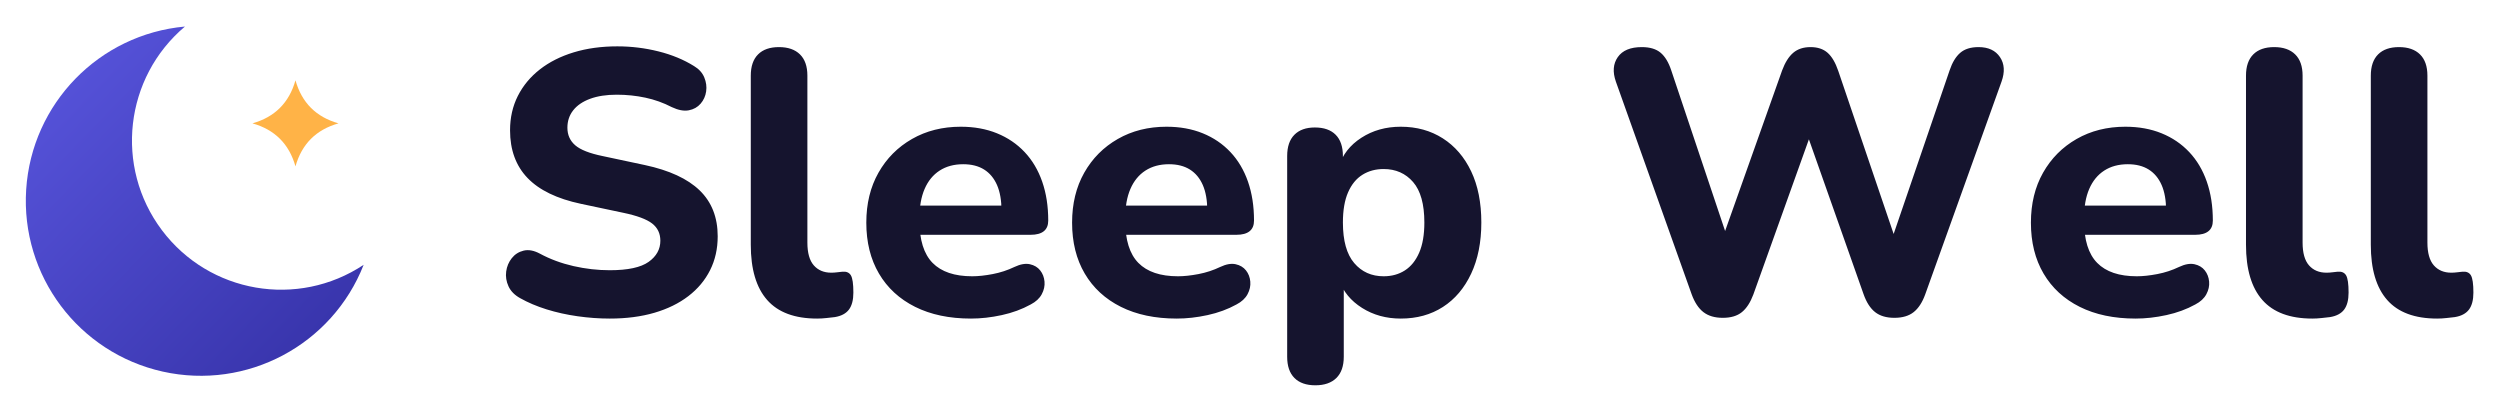
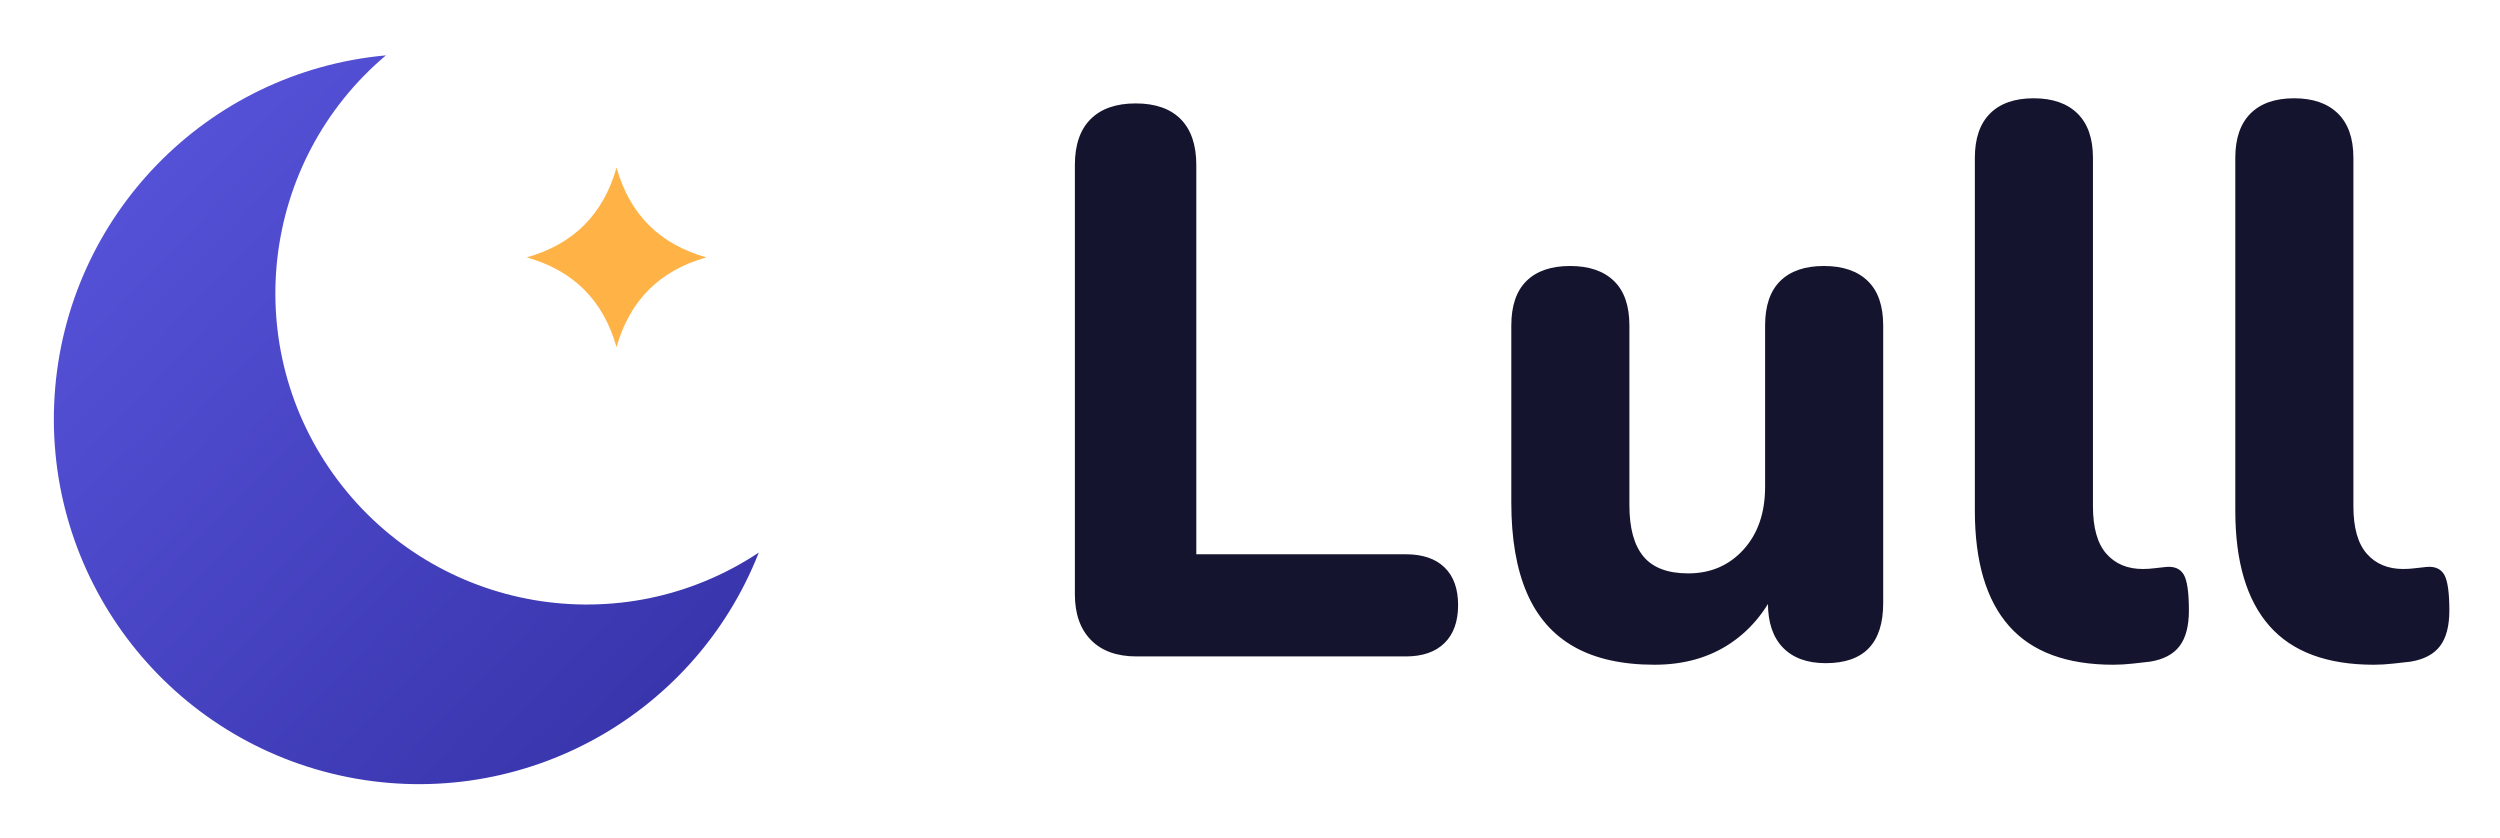
- <svg xmlns="http://www.w3.org/2000/svg" viewBox="0 0 747 120" role="img" aria-label="Lull">
+ <svg xmlns="http://www.w3.org/2000/svg" viewBox="0 0 358 120" role="img" aria-label="Lull">
  <defs>
    <linearGradient id="htile" x1="0" y1="0" x2="1" y2="1">
      <stop offset="0" stop-color="#2D2A78" />
      <stop offset="1" stop-color="#15142E" />
    </linearGradient>
    <linearGradient id="mL" x1="0" y1="0" x2="1" y2="1">
      <stop offset="0" stop-color="#FFF4D6" />
      <stop offset="1" stop-color="#FFDC94" />
    </linearGradient>
    <linearGradient id="mD" x1="0" y1="0" x2="1" y2="1">
      <stop offset="0" stop-color="#5A57E0" />
      <stop offset="1" stop-color="#3430A5" />
    </linearGradient>
  </defs>
  <g transform="scale(0.42857) translate(-96,-128)">
    <path d="M224.95 146.50 A122 122 0 1 0 349.54 312.63 A104 104 0 0 1 224.95 146.50Z" fill="url(#mD)" />
    <path d="M302 184 Q308.6 207.4 332 214 Q308.6 220.6 302 244 Q295.4 220.6 272 214 Q295.4 207.4 302 184Z" fill="#FFB347" />
  </g>
-   <path d="M182.191 95.19Q177.473 95.19 172.58 94.497Q167.687 93.804 163.302 92.433Q158.916 91.061 155.444 89.102Q152.937 87.723 151.943 85.555Q150.948 83.388 151.246 81.137Q151.543 78.885 152.912 77.152Q154.281 75.419 156.459 74.89Q158.637 74.361 161.291 75.775Q165.904 78.266 171.339 79.505Q176.774 80.744 182.191 80.744Q190.302 80.744 193.808 78.249Q197.314 75.755 197.314 71.928Q197.314 68.674 194.844 66.768Q192.373 64.861 186.236 63.58L173.566 60.899Q162.855 58.624 157.63 53.181Q152.404 47.739 152.404 38.932Q152.404 33.269 154.732 28.666Q157.06 24.063 161.306 20.745Q165.551 17.427 171.435 15.638Q177.319 13.85 184.467 13.85Q190.731 13.85 196.744 15.354Q202.757 16.859 207.398 19.756Q209.575 21.058 210.437 23.131Q211.299 25.204 210.998 27.308Q210.697 29.412 209.342 30.978Q207.987 32.543 205.806 32.96Q203.625 33.377 200.711 31.998Q196.988 30.067 192.838 29.182Q188.687 28.296 184.285 28.296Q179.624 28.296 176.314 29.524Q173.004 30.752 171.272 32.963Q169.54 35.174 169.54 38.162Q169.54 41.387 171.877 43.409Q174.214 45.431 180.079 46.635L192.673 49.316Q203.656 51.668 209.053 56.884Q214.449 62.099 214.449 70.604Q214.449 76.191 212.178 80.717Q209.906 85.242 205.678 88.484Q201.449 91.725 195.527 93.458Q189.604 95.19 182.191 95.19Z M244.162 95.19Q234.129 95.19 229.232 89.642Q224.335 84.094 224.335 73.124V22.603Q224.335 18.43 226.513 16.252Q228.691 14.074 232.753 14.074Q236.814 14.074 239.031 16.252Q241.247 18.43 241.247 22.603V72.487Q241.247 77.112 243.168 79.296Q245.089 81.479 248.384 81.479Q249.245 81.479 250.064 81.37Q250.883 81.262 251.737 81.185Q253.516 81.031 254.251 82.288Q254.987 83.545 254.987 87.424Q254.987 90.751 253.656 92.512Q252.326 94.273 249.434 94.749Q248.419 94.861 246.959 95.026Q245.499 95.19 244.162 95.19Z M290.132 95.19Q280.45 95.19 273.432 91.683Q266.414 88.176 262.633 81.739Q258.853 75.303 258.853 66.532Q258.853 58.02 262.486 51.601Q266.119 45.182 272.511 41.524Q278.902 37.866 287.065 37.866Q293.064 37.866 297.887 39.823Q302.711 41.78 306.155 45.434Q309.6 49.088 311.406 54.272Q313.212 59.455 313.212 65.91Q313.212 68.031 311.882 69.095Q310.552 70.159 307.941 70.159H272.796V61.428H301.005L299.248 62.968Q299.248 58.342 297.912 55.291Q296.575 52.24 294.053 50.655Q291.53 49.07 287.8 49.07Q283.692 49.07 280.757 50.974Q277.821 52.877 276.278 56.45Q274.735 60.022 274.735 65.124V65.978Q274.735 74.566 278.661 78.558Q282.587 82.55 290.496 82.55Q293.198 82.55 296.627 81.893Q300.057 81.235 303.129 79.759Q305.762 78.52 307.729 78.951Q309.697 79.382 310.813 80.8Q311.93 82.218 312.101 84.141Q312.273 86.063 311.275 87.918Q310.277 89.774 307.98 90.971Q304.095 93.119 299.333 94.154Q294.57 95.19 290.132 95.19Z M351.62 95.19Q341.938 95.19 334.92 91.683Q327.902 88.176 324.121 81.739Q320.341 75.303 320.341 66.532Q320.341 58.02 323.974 51.601Q327.607 45.182 333.999 41.524Q340.39 37.866 348.553 37.866Q354.552 37.866 359.375 39.823Q364.199 41.78 367.643 45.434Q371.088 49.088 372.894 54.272Q374.7 59.455 374.7 65.91Q374.7 68.031 373.37 69.095Q372.04 70.159 369.429 70.159H334.284V61.428H362.493L360.736 62.968Q360.736 58.342 359.4 55.291Q358.063 52.24 355.541 50.655Q353.018 49.07 349.288 49.07Q345.18 49.07 342.245 50.974Q339.309 52.877 337.766 56.45Q336.223 60.022 336.223 65.124V65.978Q336.223 74.566 340.149 78.558Q344.075 82.55 351.984 82.55Q354.686 82.55 358.115 81.893Q361.545 81.235 364.617 79.759Q367.25 78.52 369.217 78.951Q371.185 79.382 372.301 80.8Q373.418 82.218 373.589 84.141Q373.761 86.063 372.763 87.918Q371.765 89.774 369.468 90.971Q365.583 93.119 360.821 94.154Q356.058 95.19 351.62 95.19Z M393.025 115.126Q388.963 115.126 386.785 112.948Q384.607 110.77 384.607 106.597V46.62Q384.607 42.446 386.768 40.268Q388.928 38.09 392.878 38.09Q396.939 38.09 399.1 40.268Q401.26 42.446 401.26 46.62V54.233L400.028 49.821Q401.673 44.46 406.776 41.163Q411.878 37.866 418.542 37.866Q425.675 37.866 431.107 41.338Q436.539 44.81 439.58 51.191Q442.622 57.572 442.622 66.49Q442.622 75.296 439.58 81.771Q436.539 88.246 431.145 91.718Q425.752 95.19 418.542 95.19Q412.026 95.19 406.979 92.002Q401.932 88.814 400.175 83.747H401.519V106.597Q401.519 110.77 399.303 112.948Q397.086 115.126 393.025 115.126ZM413.429 82.55Q417.047 82.55 419.779 80.798Q422.512 79.045 424.055 75.49Q425.598 71.935 425.598 66.49Q425.598 58.267 422.228 54.386Q418.859 50.506 413.429 50.506Q409.846 50.506 407.096 52.221Q404.346 53.935 402.803 57.472Q401.26 61.01 401.26 66.49Q401.26 74.636 404.629 78.593Q407.999 82.55 413.429 82.55Z M514.769 94.966Q511.183 94.966 508.985 93.265Q506.786 91.563 505.455 87.901L482.819 24.375Q481.306 20.054 483.393 17.064Q485.48 14.074 490.571 14.074Q494.192 14.074 496.187 15.754Q498.183 17.435 499.367 21.02L517.808 76.022H512.977L532.489 21.062Q533.82 17.477 535.815 15.775Q537.811 14.074 540.99 14.074Q544.169 14.074 546.088 15.775Q548.007 17.477 549.267 21.174L567.897 76.022H563.732L582.544 21.02Q583.727 17.512 585.705 15.793Q587.684 14.074 591.192 14.074Q595.583 14.074 597.596 17.064Q599.609 20.054 598.062 24.375L575.237 88.013Q573.941 91.563 571.798 93.265Q569.655 94.966 566.035 94.966Q562.45 94.966 560.289 93.265Q558.129 91.563 556.834 87.901L539.17 37.857H541.851L523.893 88.013Q522.563 91.563 520.476 93.265Q518.389 94.966 514.769 94.966Z M638.116 95.19Q628.434 95.19 621.416 91.683Q614.398 88.176 610.617 81.739Q606.837 75.303 606.837 66.532Q606.837 58.02 610.47 51.601Q614.103 45.182 620.495 41.524Q626.886 37.866 635.049 37.866Q641.048 37.866 645.871 39.823Q650.695 41.78 654.139 45.434Q657.584 49.088 659.39 54.272Q661.196 59.455 661.196 65.91Q661.196 68.031 659.866 69.095Q658.536 70.159 655.925 70.159H620.78V61.428H648.989L647.232 62.968Q647.232 58.342 645.896 55.291Q644.559 52.24 642.037 50.655Q639.514 49.07 635.784 49.07Q631.676 49.07 628.741 50.974Q625.805 52.877 624.262 56.45Q622.719 60.022 622.719 65.124V65.978Q622.719 74.566 626.645 78.558Q630.571 82.55 638.48 82.55Q641.182 82.55 644.611 81.893Q648.041 81.235 651.113 79.759Q653.746 78.52 655.713 78.951Q657.681 79.382 658.797 80.8Q659.914 82.218 660.085 84.141Q660.257 86.063 659.259 87.918Q658.261 89.774 655.964 90.971Q652.079 93.119 647.317 94.154Q642.554 95.19 638.116 95.19Z M690.93 95.19Q680.897 95.19 676 89.642Q671.103 84.094 671.103 73.124V22.603Q671.103 18.43 673.281 16.252Q675.459 14.074 679.521 14.074Q683.582 14.074 685.799 16.252Q688.015 18.43 688.015 22.603V72.487Q688.015 77.112 689.936 79.296Q691.857 81.479 695.152 81.479Q696.013 81.479 696.832 81.37Q697.651 81.262 698.505 81.185Q700.284 81.031 701.019 82.288Q701.755 83.545 701.755 87.424Q701.755 90.751 700.424 92.512Q699.094 94.273 696.202 94.749Q695.187 94.861 693.727 95.026Q692.267 95.19 690.93 95.19Z M728.226 95.19Q718.193 95.19 713.296 89.642Q708.399 84.094 708.399 73.124V22.603Q708.399 18.43 710.577 16.252Q712.755 14.074 716.817 14.074Q720.878 14.074 723.095 16.252Q725.311 18.43 725.311 22.603V72.487Q725.311 77.112 727.232 79.296Q729.153 81.479 732.448 81.479Q733.309 81.479 734.128 81.37Q734.947 81.262 735.801 81.185Q737.58 81.031 738.315 82.288Q739.051 83.545 739.051 87.424Q739.051 90.751 737.72 92.512Q736.39 94.273 733.498 94.749Q732.483 94.861 731.023 95.026Q729.563 95.19 728.226 95.19Z" fill="#15142E" />
+   <path d="M162.746 94.0Q158.537 94.0 156.23 91.654Q153.922 89.308 153.922 85.099V23.633Q153.922 19.312 156.174 17.061Q158.425 14.809 162.634 14.809Q166.843 14.809 169.077 17.061Q171.31 19.312 171.31 23.633V79.371H201.3Q204.92 79.371 206.86 81.255Q208.8 83.139 208.8 86.647Q208.8 90.156 206.86 92.078Q204.92 94.0 201.3 94.0Z M236.929 95.19Q229.957 95.19 225.407 92.618Q220.857 90.045 218.637 84.882Q216.418 79.719 216.418 71.97V46.62Q216.418 42.369 218.596 40.23Q220.774 38.09 224.836 38.09Q228.897 38.09 231.114 40.23Q233.33 42.369 233.33 46.62V72.334Q233.33 77.281 235.349 79.695Q237.368 82.109 241.748 82.109Q246.576 82.109 249.669 78.701Q252.762 75.293 252.762 69.716V46.62Q252.762 42.369 254.94 40.23Q257.118 38.09 261.179 38.09Q265.241 38.09 267.457 40.23Q269.674 42.369 269.674 46.62V86.36Q269.674 94.966 261.438 94.966Q257.489 94.966 255.328 92.75Q253.168 90.533 253.168 86.36V78.83L254.841 83.243Q252.419 89.01 247.834 92.1Q243.25 95.19 236.929 95.19Z M302.626 95.19Q292.593 95.19 287.696 89.642Q282.799 84.094 282.799 73.124V22.603Q282.799 18.43 284.977 16.252Q287.155 14.074 291.217 14.074Q295.278 14.074 297.495 16.252Q299.711 18.43 299.711 22.603V72.487Q299.711 77.112 301.632 79.296Q303.553 81.479 306.848 81.479Q307.709 81.479 308.528 81.37Q309.347 81.262 310.201 81.185Q311.98 81.031 312.715 82.288Q313.451 83.545 313.451 87.424Q313.451 90.751 312.12 92.512Q310.79 94.273 307.898 94.749Q306.883 94.861 305.423 95.026Q303.963 95.19 302.626 95.19Z M339.922 95.19Q329.889 95.19 324.992 89.642Q320.095 84.094 320.095 73.124V22.603Q320.095 18.43 322.273 16.252Q324.451 14.074 328.513 14.074Q332.574 14.074 334.791 16.252Q337.007 18.43 337.007 22.603V72.487Q337.007 77.112 338.928 79.296Q340.849 81.479 344.144 81.479Q345.005 81.479 345.824 81.37Q346.643 81.262 347.497 81.185Q349.276 81.031 350.011 82.288Q350.747 83.545 350.747 87.424Q350.747 90.751 349.416 92.512Q348.086 94.273 345.194 94.749Q344.179 94.861 342.719 95.026Q341.259 95.19 339.922 95.19Z" fill="#15142E" />
</svg>
